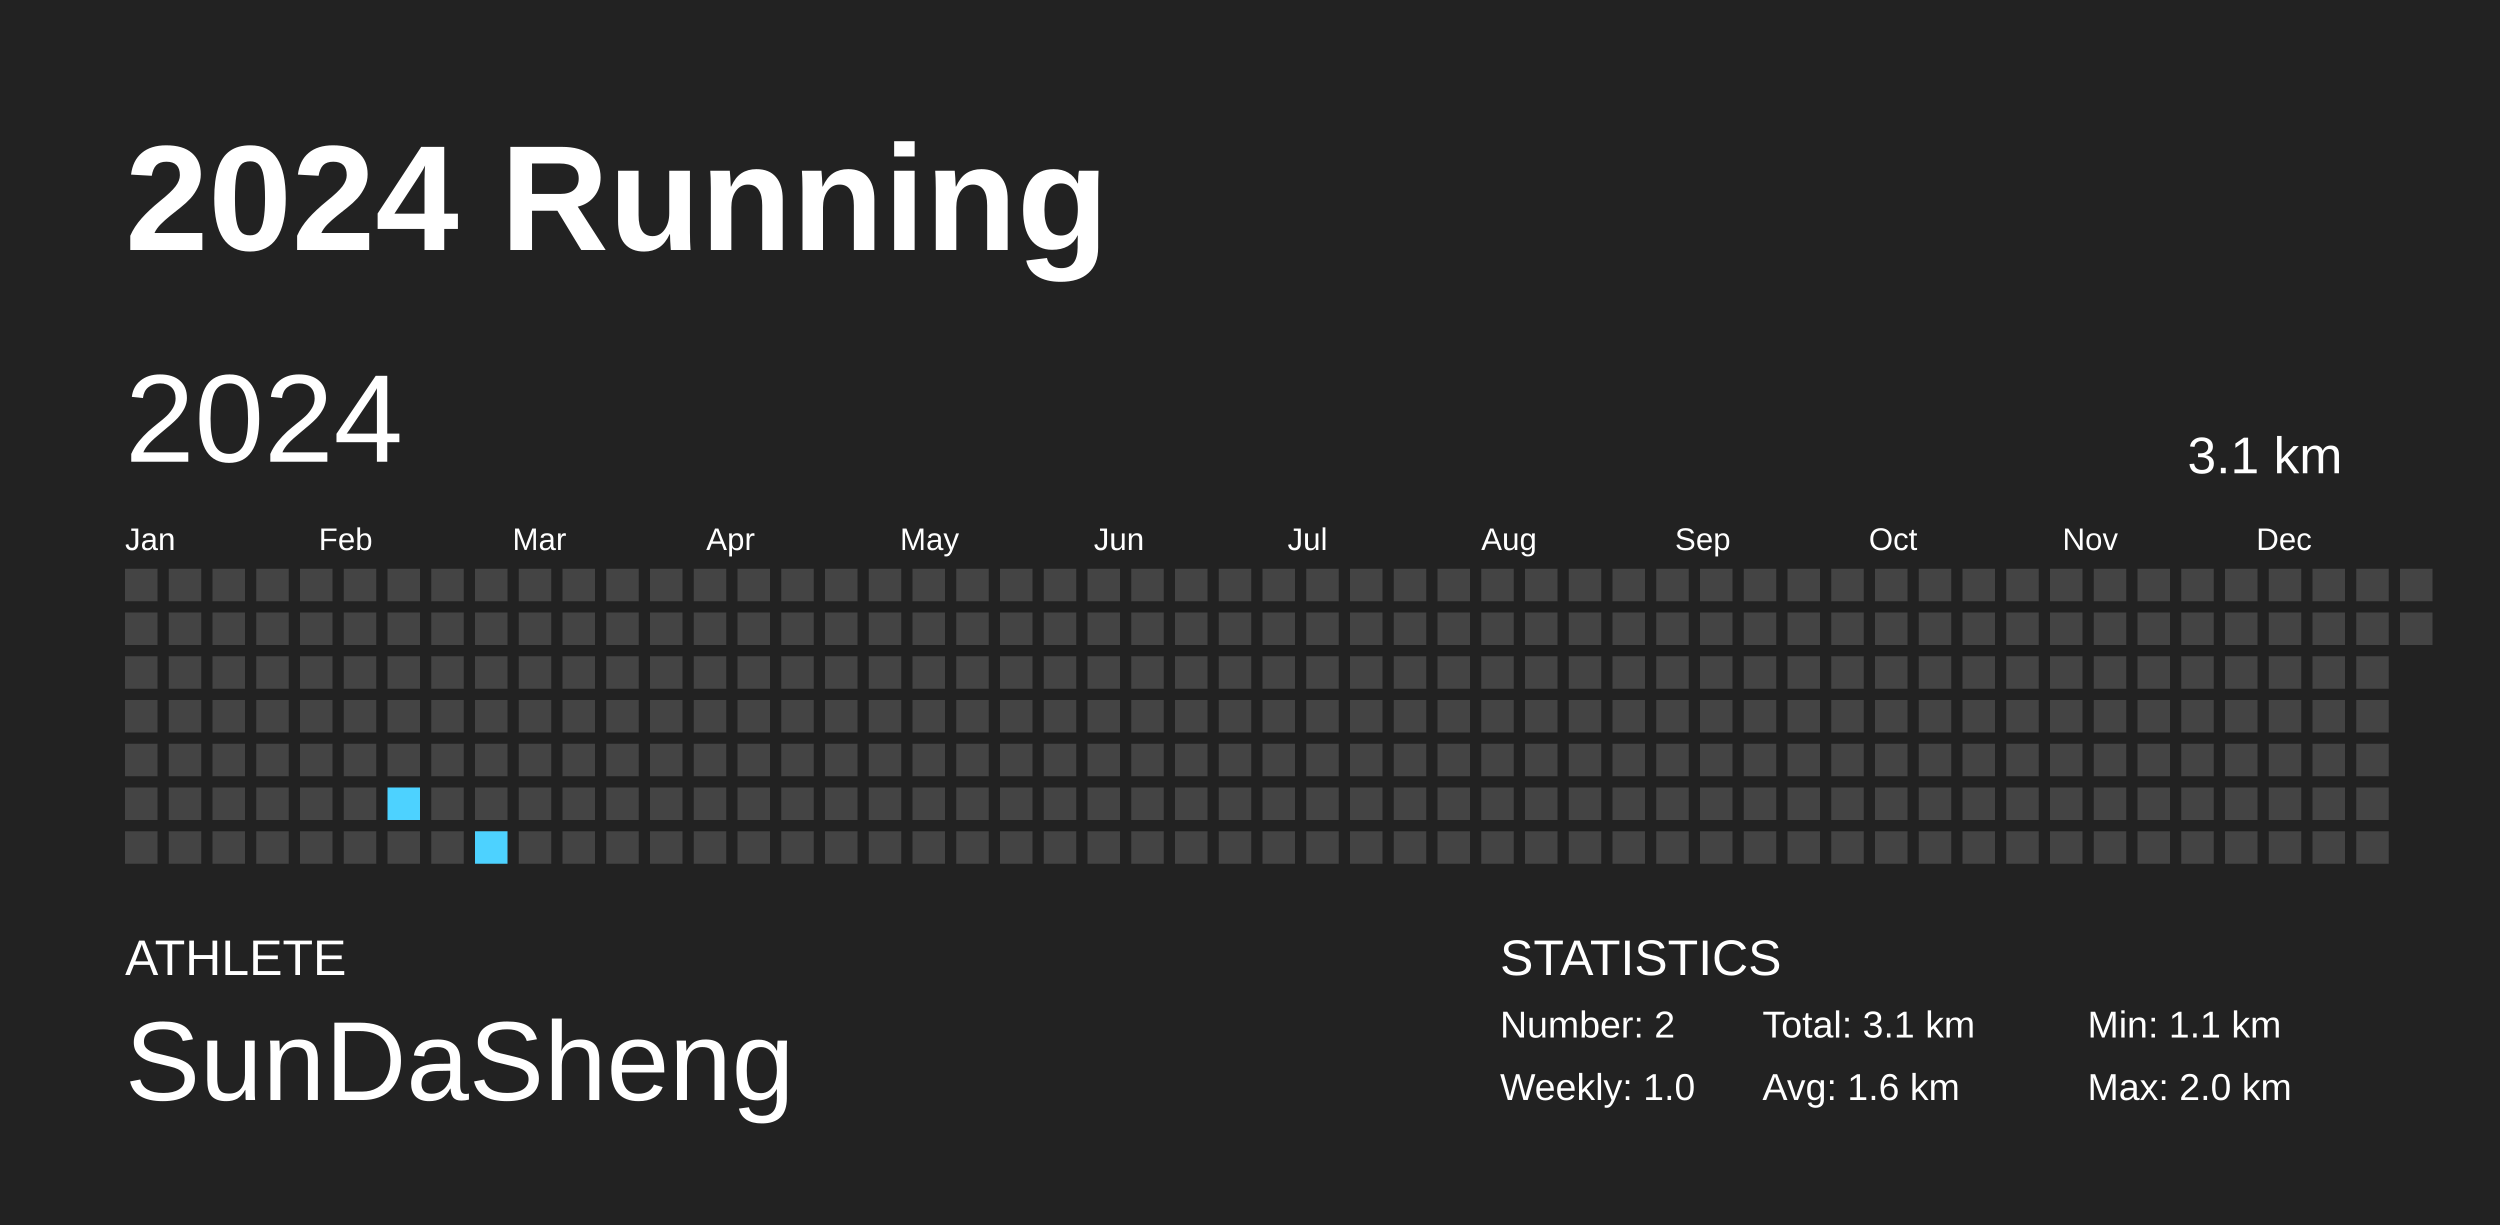
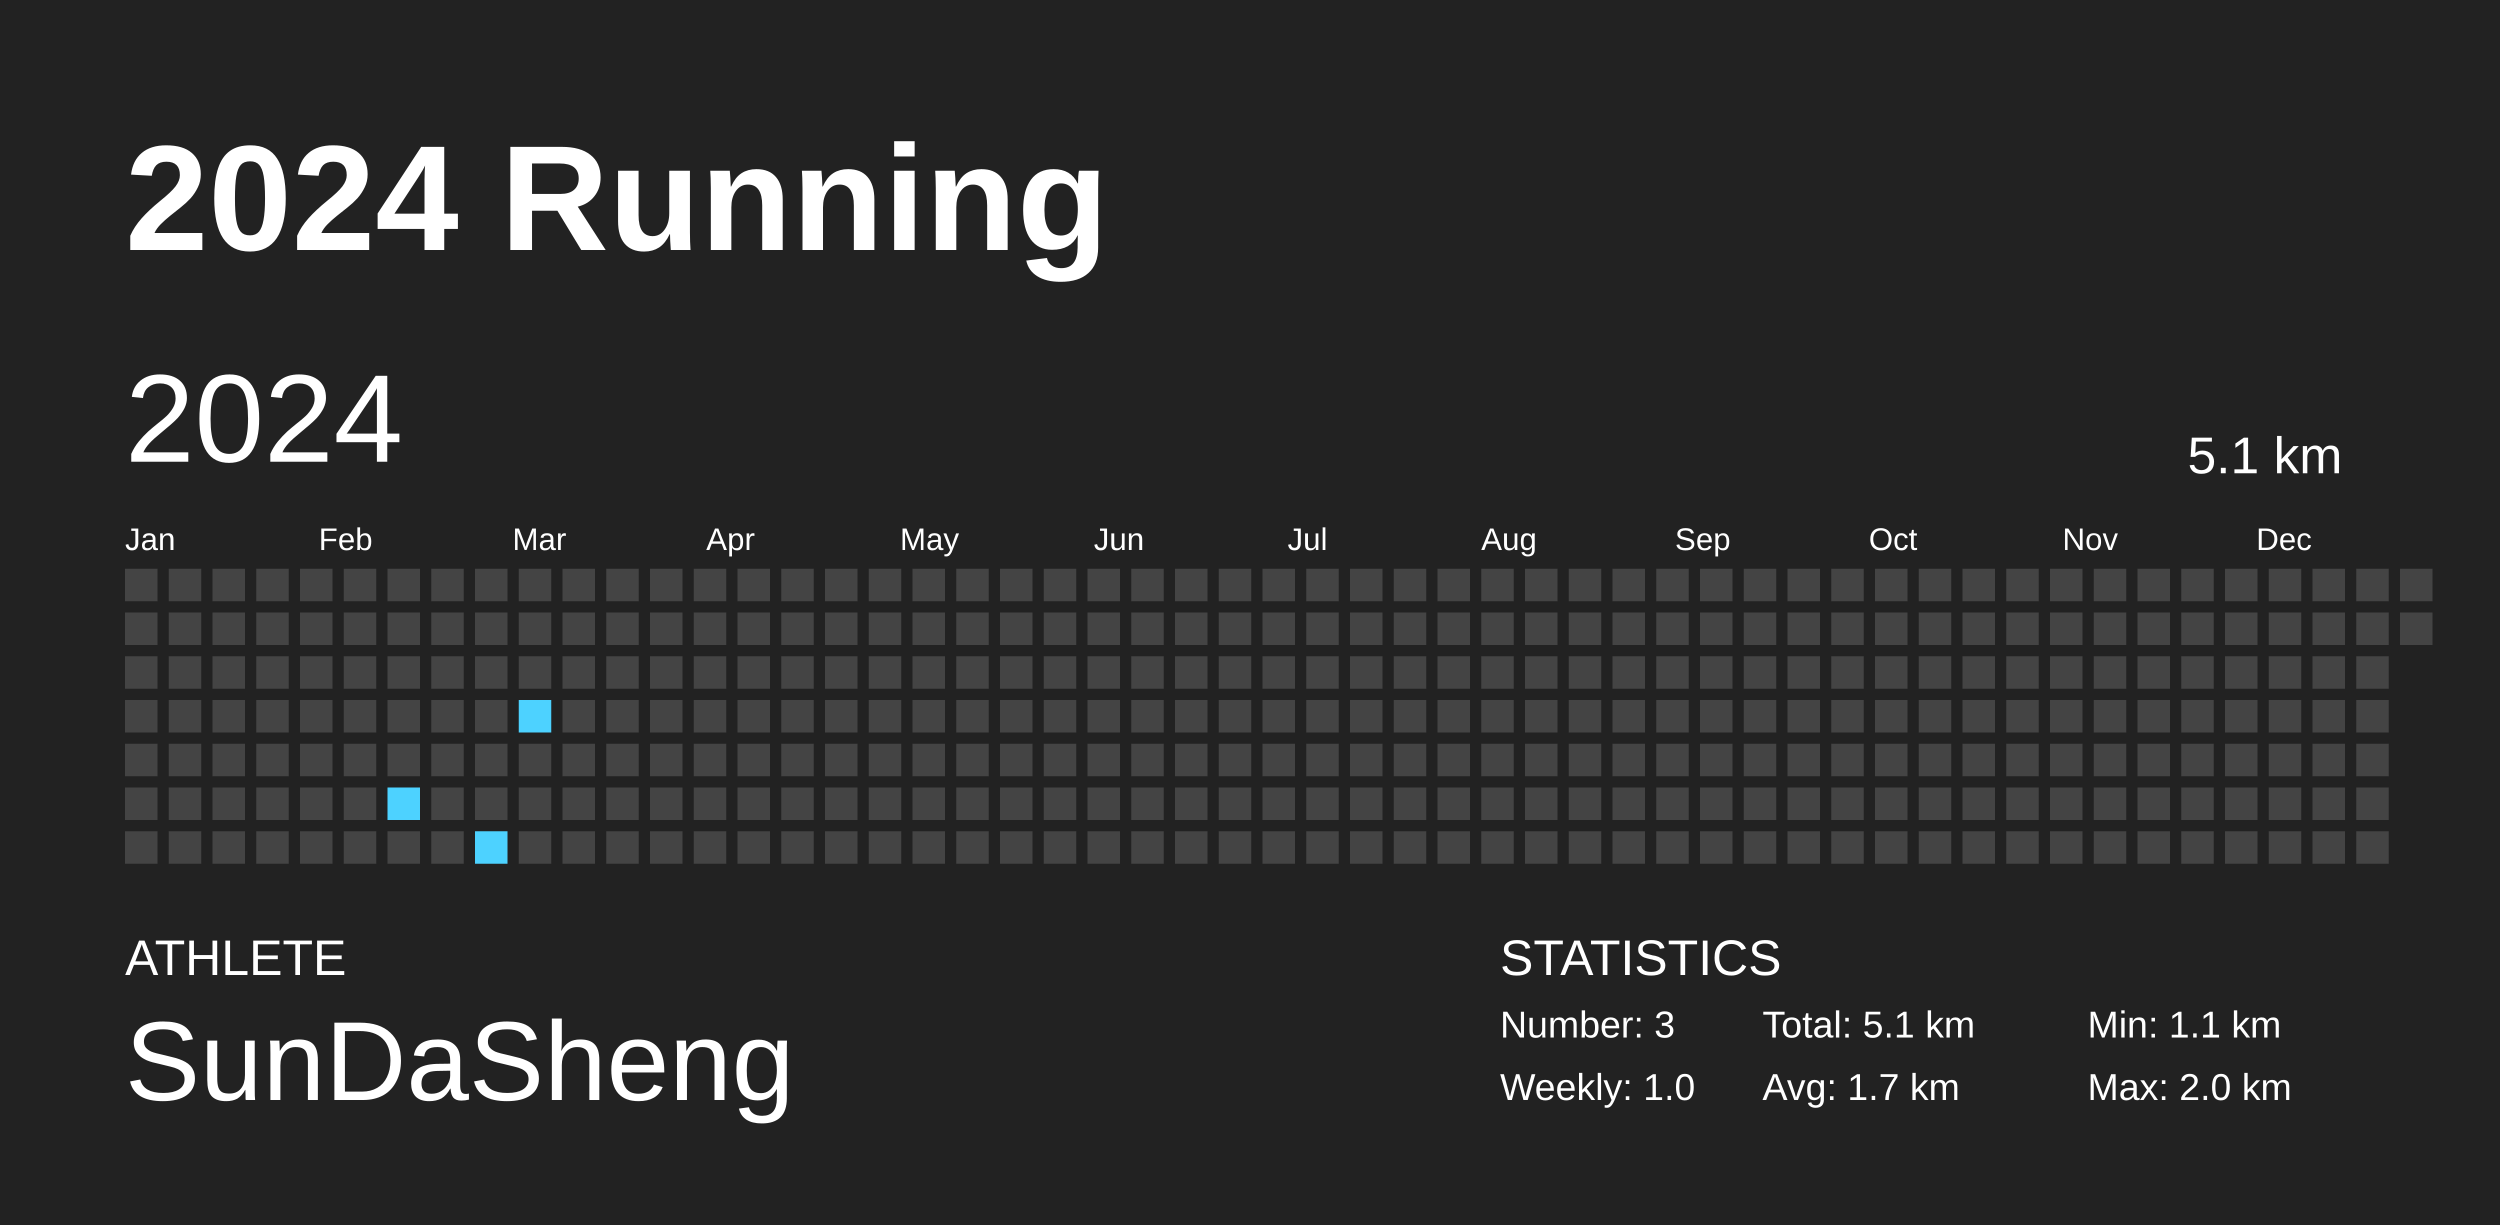
<svg xmlns="http://www.w3.org/2000/svg" baseProfile="full" height="98mm" version="1.1" viewBox="0,0,200,98" width="200mm">
  <defs />
  <rect fill="#222222" height="98" width="200" x="0" y="0" />
  <text fill="#FFFFFF" style="font-size:12px; font-family:Arial; font-weight:bold;" x="10" y="20">2024 Running</text>
  <text fill="#FFFFFF" style="font-size:4px; font-family:Arial" x="10" y="78">ATHLETE</text>
  <text fill="#FFFFFF" style="font-size:9px; font-family:Arial" x="10" y="88">SunDaSheng</text>
  <text fill="#FFFFFF" style="font-size:4px; font-family:Arial" x="120" y="78">STATISTICS</text>
-   <text fill="#FFFFFF" style="font-size:3px; font-family:Arial" x="120" y="83">Number: 2</text>
+   <text fill="#FFFFFF" style="font-size:3px; font-family:Arial" x="120" y="83">Number: 3</text>
  <text fill="#FFFFFF" style="font-size:3px; font-family:Arial" x="120" y="88">Weekly: 1.0</text>
-   <text fill="#FFFFFF" style="font-size:3px; font-family:Arial" x="141" y="83">Total: 3.1 km</text>
-   <text fill="#FFFFFF" style="font-size:3px; font-family:Arial" x="141" y="88">Avg: 1.6 km</text>
+   <text fill="#FFFFFF" style="font-size:3px; font-family:Arial" x="141" y="83">Total: 5.1 km</text>
+   <text fill="#FFFFFF" style="font-size:3px; font-family:Arial" x="141" y="88">Avg: 1.7 km</text>
  <text fill="#FFFFFF" style="font-size:3px; font-family:Arial" x="167" y="83">Min: 1.1 km</text>
  <text fill="#FFFFFF" style="font-size:3px; font-family:Arial" x="167" y="88">Max: 2.0 km</text>
  <text dominant-baseline="hanging" fill="#FFFFFF" style="font-size:10.0px; font-family:Arial;" x="10" y="30">2024</text>
-   <text dominant-baseline="hanging" fill="#FFFFFF" style="font-size:4.125px; font-family:Arial;" x="175" y="35">3.1 km</text>
+   <text dominant-baseline="hanging" fill="#FFFFFF" style="font-size:4.125px; font-family:Arial;" x="175" y="35">5.1 km</text>
  <text fill="#FFFFFF" style="font-size:2.5px; font-family:Arial" x="10.0" y="44">Jan</text>
  <text fill="#FFFFFF" style="font-size:2.5px; font-family:Arial" x="25.5" y="44">Feb</text>
  <text fill="#FFFFFF" style="font-size:2.5px; font-family:Arial" x="41.0" y="44">Mar</text>
  <text fill="#FFFFFF" style="font-size:2.5px; font-family:Arial" x="56.5" y="44">Apr</text>
  <text fill="#FFFFFF" style="font-size:2.5px; font-family:Arial" x="72.0" y="44">May</text>
  <text fill="#FFFFFF" style="font-size:2.5px; font-family:Arial" x="87.5" y="44">Jun</text>
  <text fill="#FFFFFF" style="font-size:2.5px; font-family:Arial" x="103.0" y="44">Jul</text>
  <text fill="#FFFFFF" style="font-size:2.5px; font-family:Arial" x="118.5" y="44">Aug</text>
  <text fill="#FFFFFF" style="font-size:2.5px; font-family:Arial" x="134.0" y="44">Sep</text>
  <text fill="#FFFFFF" style="font-size:2.5px; font-family:Arial" x="149.5" y="44">Oct</text>
  <text fill="#FFFFFF" style="font-size:2.5px; font-family:Arial" x="165.0" y="44">Nov</text>
  <text fill="#FFFFFF" style="font-size:2.5px; font-family:Arial" x="180.5" y="44">Dec</text>
  <rect fill="#444444" height="2.6" width="2.6" x="10.0" y="45.5" />
  <rect fill="#444444" height="2.6" width="2.6" x="10.0" y="49.0" />
  <rect fill="#444444" height="2.6" width="2.6" x="10.0" y="52.5" />
  <rect fill="#444444" height="2.6" width="2.6" x="10.0" y="56.0" />
  <rect fill="#444444" height="2.6" width="2.6" x="10.0" y="59.5" />
  <rect fill="#444444" height="2.6" width="2.6" x="10.0" y="63.0" />
  <rect fill="#444444" height="2.6" width="2.6" x="10.0" y="66.5" />
  <rect fill="#444444" height="2.6" width="2.6" x="13.5" y="45.5" />
  <rect fill="#444444" height="2.6" width="2.6" x="13.5" y="49.0" />
  <rect fill="#444444" height="2.6" width="2.6" x="13.5" y="52.5" />
  <rect fill="#444444" height="2.6" width="2.6" x="13.5" y="56.0" />
  <rect fill="#444444" height="2.6" width="2.6" x="13.5" y="59.5" />
  <rect fill="#444444" height="2.6" width="2.6" x="13.5" y="63.0" />
  <rect fill="#444444" height="2.6" width="2.6" x="13.5" y="66.5" />
  <rect fill="#444444" height="2.6" width="2.6" x="17.0" y="45.5" />
  <rect fill="#444444" height="2.6" width="2.6" x="17.0" y="49.0" />
  <rect fill="#444444" height="2.6" width="2.6" x="17.0" y="52.5" />
  <rect fill="#444444" height="2.6" width="2.6" x="17.0" y="56.0" />
  <rect fill="#444444" height="2.6" width="2.6" x="17.0" y="59.5" />
  <rect fill="#444444" height="2.6" width="2.6" x="17.0" y="63.0" />
  <rect fill="#444444" height="2.6" width="2.6" x="17.0" y="66.5" />
  <rect fill="#444444" height="2.6" width="2.6" x="20.5" y="45.5" />
  <rect fill="#444444" height="2.6" width="2.6" x="20.5" y="49.0" />
  <rect fill="#444444" height="2.6" width="2.6" x="20.5" y="52.5" />
  <rect fill="#444444" height="2.6" width="2.6" x="20.5" y="56.0" />
  <rect fill="#444444" height="2.6" width="2.6" x="20.5" y="59.5" />
  <rect fill="#444444" height="2.6" width="2.6" x="20.5" y="63.0" />
  <rect fill="#444444" height="2.6" width="2.6" x="20.5" y="66.5" />
  <rect fill="#444444" height="2.6" width="2.6" x="24.0" y="45.5" />
  <rect fill="#444444" height="2.6" width="2.6" x="24.0" y="49.0" />
  <rect fill="#444444" height="2.6" width="2.6" x="24.0" y="52.5" />
  <rect fill="#444444" height="2.6" width="2.6" x="24.0" y="56.0" />
  <rect fill="#444444" height="2.6" width="2.6" x="24.0" y="59.5" />
  <rect fill="#444444" height="2.6" width="2.6" x="24.0" y="63.0" />
  <rect fill="#444444" height="2.6" width="2.6" x="24.0" y="66.5" />
  <rect fill="#444444" height="2.6" width="2.6" x="27.5" y="45.5" />
  <rect fill="#444444" height="2.6" width="2.6" x="27.5" y="49.0" />
  <rect fill="#444444" height="2.6" width="2.6" x="27.5" y="52.5" />
  <rect fill="#444444" height="2.6" width="2.6" x="27.5" y="56.0" />
  <rect fill="#444444" height="2.6" width="2.6" x="27.5" y="59.5" />
  <rect fill="#444444" height="2.6" width="2.6" x="27.5" y="63.0" />
  <rect fill="#444444" height="2.6" width="2.6" x="27.5" y="66.5" />
  <rect fill="#444444" height="2.6" width="2.6" x="31.0" y="45.5" />
  <rect fill="#444444" height="2.6" width="2.6" x="31.0" y="49.0" />
  <rect fill="#444444" height="2.6" width="2.6" x="31.0" y="52.5" />
  <rect fill="#444444" height="2.6" width="2.6" x="31.0" y="56.0" />
  <rect fill="#444444" height="2.6" width="2.6" x="31.0" y="59.5" />
  <rect fill="#4dd2ff" height="2.6" width="2.6" x="31.0" y="63.0" />
  <rect fill="#444444" height="2.6" width="2.6" x="31.0" y="66.5" />
  <rect fill="#444444" height="2.6" width="2.6" x="34.5" y="45.5" />
  <rect fill="#444444" height="2.6" width="2.6" x="34.5" y="49.0" />
  <rect fill="#444444" height="2.6" width="2.6" x="34.5" y="52.5" />
  <rect fill="#444444" height="2.6" width="2.6" x="34.5" y="56.0" />
  <rect fill="#444444" height="2.6" width="2.6" x="34.5" y="59.5" />
  <rect fill="#444444" height="2.6" width="2.6" x="34.5" y="63.0" />
  <rect fill="#444444" height="2.6" width="2.6" x="34.5" y="66.5" />
  <rect fill="#444444" height="2.6" width="2.6" x="38.0" y="45.5" />
  <rect fill="#444444" height="2.6" width="2.6" x="38.0" y="49.0" />
  <rect fill="#444444" height="2.6" width="2.6" x="38.0" y="52.5" />
  <rect fill="#444444" height="2.6" width="2.6" x="38.0" y="56.0" />
  <rect fill="#444444" height="2.6" width="2.6" x="38.0" y="59.5" />
  <rect fill="#444444" height="2.6" width="2.6" x="38.0" y="63.0" />
  <rect fill="#4dd2ff" height="2.6" width="2.6" x="38.0" y="66.5" />
  <rect fill="#444444" height="2.6" width="2.6" x="41.5" y="45.5" />
  <rect fill="#444444" height="2.6" width="2.6" x="41.5" y="49.0" />
  <rect fill="#444444" height="2.6" width="2.6" x="41.5" y="52.5" />
-   <rect fill="#444444" height="2.6" width="2.6" x="41.5" y="56.0" />
+   <rect fill="#4dd2ff" height="2.6" width="2.6" x="41.5" y="56.0" />
  <rect fill="#444444" height="2.6" width="2.6" x="41.5" y="59.5" />
  <rect fill="#444444" height="2.6" width="2.6" x="41.5" y="63.0" />
  <rect fill="#444444" height="2.6" width="2.6" x="41.5" y="66.5" />
  <rect fill="#444444" height="2.6" width="2.6" x="45.0" y="45.5" />
  <rect fill="#444444" height="2.6" width="2.6" x="45.0" y="49.0" />
  <rect fill="#444444" height="2.6" width="2.6" x="45.0" y="52.5" />
  <rect fill="#444444" height="2.6" width="2.6" x="45.0" y="56.0" />
  <rect fill="#444444" height="2.6" width="2.6" x="45.0" y="59.5" />
  <rect fill="#444444" height="2.6" width="2.6" x="45.0" y="63.0" />
  <rect fill="#444444" height="2.6" width="2.6" x="45.0" y="66.5" />
  <rect fill="#444444" height="2.6" width="2.6" x="48.5" y="45.5" />
  <rect fill="#444444" height="2.6" width="2.6" x="48.5" y="49.0" />
  <rect fill="#444444" height="2.6" width="2.6" x="48.5" y="52.5" />
  <rect fill="#444444" height="2.6" width="2.6" x="48.5" y="56.0" />
  <rect fill="#444444" height="2.6" width="2.6" x="48.5" y="59.5" />
  <rect fill="#444444" height="2.6" width="2.6" x="48.5" y="63.0" />
  <rect fill="#444444" height="2.6" width="2.6" x="48.5" y="66.5" />
  <rect fill="#444444" height="2.6" width="2.6" x="52.0" y="45.5" />
  <rect fill="#444444" height="2.6" width="2.6" x="52.0" y="49.0" />
  <rect fill="#444444" height="2.6" width="2.6" x="52.0" y="52.5" />
  <rect fill="#444444" height="2.6" width="2.6" x="52.0" y="56.0" />
  <rect fill="#444444" height="2.6" width="2.6" x="52.0" y="59.5" />
  <rect fill="#444444" height="2.6" width="2.6" x="52.0" y="63.0" />
  <rect fill="#444444" height="2.6" width="2.6" x="52.0" y="66.5" />
  <rect fill="#444444" height="2.6" width="2.6" x="55.5" y="45.5" />
  <rect fill="#444444" height="2.6" width="2.6" x="55.5" y="49.0" />
  <rect fill="#444444" height="2.6" width="2.6" x="55.5" y="52.5" />
  <rect fill="#444444" height="2.6" width="2.6" x="55.5" y="56.0" />
  <rect fill="#444444" height="2.6" width="2.6" x="55.5" y="59.5" />
  <rect fill="#444444" height="2.6" width="2.6" x="55.5" y="63.0" />
  <rect fill="#444444" height="2.6" width="2.6" x="55.5" y="66.5" />
  <rect fill="#444444" height="2.6" width="2.6" x="59.0" y="45.5" />
  <rect fill="#444444" height="2.6" width="2.6" x="59.0" y="49.0" />
  <rect fill="#444444" height="2.6" width="2.6" x="59.0" y="52.5" />
  <rect fill="#444444" height="2.6" width="2.6" x="59.0" y="56.0" />
  <rect fill="#444444" height="2.6" width="2.6" x="59.0" y="59.5" />
  <rect fill="#444444" height="2.6" width="2.6" x="59.0" y="63.0" />
  <rect fill="#444444" height="2.6" width="2.6" x="59.0" y="66.5" />
  <rect fill="#444444" height="2.6" width="2.6" x="62.5" y="45.5" />
  <rect fill="#444444" height="2.6" width="2.6" x="62.5" y="49.0" />
  <rect fill="#444444" height="2.6" width="2.6" x="62.5" y="52.5" />
  <rect fill="#444444" height="2.6" width="2.6" x="62.5" y="56.0" />
  <rect fill="#444444" height="2.6" width="2.6" x="62.5" y="59.5" />
  <rect fill="#444444" height="2.6" width="2.6" x="62.5" y="63.0" />
  <rect fill="#444444" height="2.6" width="2.6" x="62.5" y="66.5" />
  <rect fill="#444444" height="2.6" width="2.6" x="66.0" y="45.5" />
  <rect fill="#444444" height="2.6" width="2.6" x="66.0" y="49.0" />
  <rect fill="#444444" height="2.6" width="2.6" x="66.0" y="52.5" />
  <rect fill="#444444" height="2.6" width="2.6" x="66.0" y="56.0" />
  <rect fill="#444444" height="2.6" width="2.6" x="66.0" y="59.5" />
  <rect fill="#444444" height="2.6" width="2.6" x="66.0" y="63.0" />
  <rect fill="#444444" height="2.6" width="2.6" x="66.0" y="66.5" />
  <rect fill="#444444" height="2.6" width="2.6" x="69.5" y="45.5" />
  <rect fill="#444444" height="2.6" width="2.6" x="69.5" y="49.0" />
  <rect fill="#444444" height="2.6" width="2.6" x="69.5" y="52.5" />
  <rect fill="#444444" height="2.6" width="2.6" x="69.5" y="56.0" />
  <rect fill="#444444" height="2.6" width="2.6" x="69.5" y="59.5" />
  <rect fill="#444444" height="2.6" width="2.6" x="69.5" y="63.0" />
  <rect fill="#444444" height="2.6" width="2.6" x="69.5" y="66.5" />
  <rect fill="#444444" height="2.6" width="2.6" x="73.0" y="45.5" />
  <rect fill="#444444" height="2.6" width="2.6" x="73.0" y="49.0" />
  <rect fill="#444444" height="2.6" width="2.6" x="73.0" y="52.5" />
  <rect fill="#444444" height="2.6" width="2.6" x="73.0" y="56.0" />
  <rect fill="#444444" height="2.6" width="2.6" x="73.0" y="59.5" />
  <rect fill="#444444" height="2.6" width="2.6" x="73.0" y="63.0" />
  <rect fill="#444444" height="2.6" width="2.6" x="73.0" y="66.5" />
  <rect fill="#444444" height="2.6" width="2.6" x="76.5" y="45.5" />
  <rect fill="#444444" height="2.6" width="2.6" x="76.5" y="49.0" />
  <rect fill="#444444" height="2.6" width="2.6" x="76.5" y="52.5" />
  <rect fill="#444444" height="2.6" width="2.6" x="76.5" y="56.0" />
  <rect fill="#444444" height="2.6" width="2.6" x="76.5" y="59.5" />
  <rect fill="#444444" height="2.6" width="2.6" x="76.5" y="63.0" />
  <rect fill="#444444" height="2.6" width="2.6" x="76.5" y="66.5" />
  <rect fill="#444444" height="2.6" width="2.6" x="80.0" y="45.5" />
  <rect fill="#444444" height="2.6" width="2.6" x="80.0" y="49.0" />
  <rect fill="#444444" height="2.6" width="2.6" x="80.0" y="52.5" />
  <rect fill="#444444" height="2.6" width="2.6" x="80.0" y="56.0" />
  <rect fill="#444444" height="2.6" width="2.6" x="80.0" y="59.5" />
  <rect fill="#444444" height="2.6" width="2.6" x="80.0" y="63.0" />
  <rect fill="#444444" height="2.6" width="2.6" x="80.0" y="66.5" />
  <rect fill="#444444" height="2.6" width="2.6" x="83.5" y="45.5" />
  <rect fill="#444444" height="2.6" width="2.6" x="83.5" y="49.0" />
  <rect fill="#444444" height="2.6" width="2.6" x="83.5" y="52.5" />
  <rect fill="#444444" height="2.6" width="2.6" x="83.5" y="56.0" />
  <rect fill="#444444" height="2.6" width="2.6" x="83.5" y="59.5" />
  <rect fill="#444444" height="2.6" width="2.6" x="83.5" y="63.0" />
  <rect fill="#444444" height="2.6" width="2.6" x="83.5" y="66.5" />
  <rect fill="#444444" height="2.6" width="2.6" x="87.0" y="45.5" />
  <rect fill="#444444" height="2.6" width="2.6" x="87.0" y="49.0" />
  <rect fill="#444444" height="2.6" width="2.6" x="87.0" y="52.5" />
  <rect fill="#444444" height="2.6" width="2.6" x="87.0" y="56.0" />
  <rect fill="#444444" height="2.6" width="2.6" x="87.0" y="59.5" />
  <rect fill="#444444" height="2.6" width="2.6" x="87.0" y="63.0" />
  <rect fill="#444444" height="2.6" width="2.6" x="87.0" y="66.5" />
  <rect fill="#444444" height="2.6" width="2.6" x="90.5" y="45.5" />
  <rect fill="#444444" height="2.6" width="2.6" x="90.5" y="49.0" />
  <rect fill="#444444" height="2.6" width="2.6" x="90.5" y="52.5" />
  <rect fill="#444444" height="2.6" width="2.6" x="90.5" y="56.0" />
  <rect fill="#444444" height="2.6" width="2.6" x="90.5" y="59.5" />
  <rect fill="#444444" height="2.6" width="2.6" x="90.5" y="63.0" />
  <rect fill="#444444" height="2.6" width="2.6" x="90.5" y="66.5" />
  <rect fill="#444444" height="2.6" width="2.6" x="94.0" y="45.5" />
  <rect fill="#444444" height="2.6" width="2.6" x="94.0" y="49.0" />
  <rect fill="#444444" height="2.6" width="2.6" x="94.0" y="52.5" />
  <rect fill="#444444" height="2.6" width="2.6" x="94.0" y="56.0" />
  <rect fill="#444444" height="2.6" width="2.6" x="94.0" y="59.5" />
  <rect fill="#444444" height="2.6" width="2.6" x="94.0" y="63.0" />
  <rect fill="#444444" height="2.6" width="2.6" x="94.0" y="66.5" />
  <rect fill="#444444" height="2.6" width="2.6" x="97.5" y="45.5" />
  <rect fill="#444444" height="2.6" width="2.6" x="97.5" y="49.0" />
  <rect fill="#444444" height="2.6" width="2.6" x="97.5" y="52.5" />
  <rect fill="#444444" height="2.6" width="2.6" x="97.5" y="56.0" />
  <rect fill="#444444" height="2.6" width="2.6" x="97.5" y="59.5" />
  <rect fill="#444444" height="2.6" width="2.6" x="97.5" y="63.0" />
  <rect fill="#444444" height="2.6" width="2.6" x="97.5" y="66.5" />
  <rect fill="#444444" height="2.6" width="2.6" x="101.0" y="45.5" />
  <rect fill="#444444" height="2.6" width="2.6" x="101.0" y="49.0" />
  <rect fill="#444444" height="2.6" width="2.6" x="101.0" y="52.5" />
  <rect fill="#444444" height="2.6" width="2.6" x="101.0" y="56.0" />
  <rect fill="#444444" height="2.6" width="2.6" x="101.0" y="59.5" />
  <rect fill="#444444" height="2.6" width="2.6" x="101.0" y="63.0" />
  <rect fill="#444444" height="2.6" width="2.6" x="101.0" y="66.5" />
  <rect fill="#444444" height="2.6" width="2.6" x="104.5" y="45.5" />
  <rect fill="#444444" height="2.6" width="2.6" x="104.5" y="49.0" />
  <rect fill="#444444" height="2.6" width="2.6" x="104.5" y="52.5" />
  <rect fill="#444444" height="2.6" width="2.6" x="104.5" y="56.0" />
  <rect fill="#444444" height="2.6" width="2.6" x="104.5" y="59.5" />
  <rect fill="#444444" height="2.6" width="2.6" x="104.5" y="63.0" />
  <rect fill="#444444" height="2.6" width="2.6" x="104.5" y="66.5" />
  <rect fill="#444444" height="2.6" width="2.6" x="108.0" y="45.5" />
  <rect fill="#444444" height="2.6" width="2.6" x="108.0" y="49.0" />
  <rect fill="#444444" height="2.6" width="2.6" x="108.0" y="52.5" />
  <rect fill="#444444" height="2.6" width="2.6" x="108.0" y="56.0" />
  <rect fill="#444444" height="2.6" width="2.6" x="108.0" y="59.5" />
  <rect fill="#444444" height="2.6" width="2.6" x="108.0" y="63.0" />
  <rect fill="#444444" height="2.6" width="2.6" x="108.0" y="66.5" />
  <rect fill="#444444" height="2.6" width="2.6" x="111.5" y="45.5" />
  <rect fill="#444444" height="2.6" width="2.6" x="111.5" y="49.0" />
  <rect fill="#444444" height="2.6" width="2.6" x="111.5" y="52.5" />
  <rect fill="#444444" height="2.6" width="2.6" x="111.5" y="56.0" />
  <rect fill="#444444" height="2.6" width="2.6" x="111.5" y="59.5" />
  <rect fill="#444444" height="2.6" width="2.6" x="111.5" y="63.0" />
  <rect fill="#444444" height="2.6" width="2.6" x="111.5" y="66.5" />
  <rect fill="#444444" height="2.6" width="2.6" x="115.0" y="45.5" />
  <rect fill="#444444" height="2.6" width="2.6" x="115.0" y="49.0" />
  <rect fill="#444444" height="2.6" width="2.6" x="115.0" y="52.5" />
  <rect fill="#444444" height="2.6" width="2.6" x="115.0" y="56.0" />
  <rect fill="#444444" height="2.6" width="2.6" x="115.0" y="59.5" />
  <rect fill="#444444" height="2.6" width="2.6" x="115.0" y="63.0" />
  <rect fill="#444444" height="2.6" width="2.6" x="115.0" y="66.5" />
  <rect fill="#444444" height="2.6" width="2.6" x="118.5" y="45.5" />
  <rect fill="#444444" height="2.6" width="2.6" x="118.5" y="49.0" />
  <rect fill="#444444" height="2.6" width="2.6" x="118.5" y="52.5" />
  <rect fill="#444444" height="2.6" width="2.6" x="118.5" y="56.0" />
  <rect fill="#444444" height="2.6" width="2.6" x="118.5" y="59.5" />
  <rect fill="#444444" height="2.6" width="2.6" x="118.5" y="63.0" />
  <rect fill="#444444" height="2.6" width="2.6" x="118.5" y="66.5" />
  <rect fill="#444444" height="2.6" width="2.6" x="122.0" y="45.5" />
  <rect fill="#444444" height="2.6" width="2.6" x="122.0" y="49.0" />
  <rect fill="#444444" height="2.6" width="2.6" x="122.0" y="52.5" />
  <rect fill="#444444" height="2.6" width="2.6" x="122.0" y="56.0" />
  <rect fill="#444444" height="2.6" width="2.6" x="122.0" y="59.5" />
  <rect fill="#444444" height="2.6" width="2.6" x="122.0" y="63.0" />
  <rect fill="#444444" height="2.6" width="2.6" x="122.0" y="66.5" />
  <rect fill="#444444" height="2.6" width="2.6" x="125.5" y="45.5" />
  <rect fill="#444444" height="2.6" width="2.6" x="125.5" y="49.0" />
  <rect fill="#444444" height="2.6" width="2.6" x="125.5" y="52.5" />
  <rect fill="#444444" height="2.6" width="2.6" x="125.5" y="56.0" />
  <rect fill="#444444" height="2.6" width="2.6" x="125.5" y="59.5" />
  <rect fill="#444444" height="2.6" width="2.6" x="125.5" y="63.0" />
  <rect fill="#444444" height="2.6" width="2.6" x="125.5" y="66.5" />
  <rect fill="#444444" height="2.6" width="2.6" x="129.0" y="45.5" />
  <rect fill="#444444" height="2.6" width="2.6" x="129.0" y="49.0" />
  <rect fill="#444444" height="2.6" width="2.6" x="129.0" y="52.5" />
  <rect fill="#444444" height="2.6" width="2.6" x="129.0" y="56.0" />
  <rect fill="#444444" height="2.6" width="2.6" x="129.0" y="59.5" />
  <rect fill="#444444" height="2.6" width="2.6" x="129.0" y="63.0" />
  <rect fill="#444444" height="2.6" width="2.6" x="129.0" y="66.5" />
  <rect fill="#444444" height="2.6" width="2.6" x="132.5" y="45.5" />
  <rect fill="#444444" height="2.6" width="2.6" x="132.5" y="49.0" />
  <rect fill="#444444" height="2.6" width="2.6" x="132.5" y="52.5" />
  <rect fill="#444444" height="2.6" width="2.6" x="132.5" y="56.0" />
  <rect fill="#444444" height="2.6" width="2.6" x="132.5" y="59.5" />
  <rect fill="#444444" height="2.6" width="2.6" x="132.5" y="63.0" />
  <rect fill="#444444" height="2.6" width="2.6" x="132.5" y="66.5" />
  <rect fill="#444444" height="2.6" width="2.6" x="136.0" y="45.5" />
  <rect fill="#444444" height="2.6" width="2.6" x="136.0" y="49.0" />
  <rect fill="#444444" height="2.6" width="2.6" x="136.0" y="52.5" />
  <rect fill="#444444" height="2.6" width="2.6" x="136.0" y="56.0" />
  <rect fill="#444444" height="2.6" width="2.6" x="136.0" y="59.5" />
  <rect fill="#444444" height="2.6" width="2.6" x="136.0" y="63.0" />
  <rect fill="#444444" height="2.6" width="2.6" x="136.0" y="66.5" />
  <rect fill="#444444" height="2.6" width="2.6" x="139.5" y="45.5" />
  <rect fill="#444444" height="2.6" width="2.6" x="139.5" y="49.0" />
  <rect fill="#444444" height="2.6" width="2.6" x="139.5" y="52.5" />
  <rect fill="#444444" height="2.6" width="2.6" x="139.5" y="56.0" />
  <rect fill="#444444" height="2.6" width="2.6" x="139.5" y="59.5" />
  <rect fill="#444444" height="2.6" width="2.6" x="139.5" y="63.0" />
  <rect fill="#444444" height="2.6" width="2.6" x="139.5" y="66.5" />
  <rect fill="#444444" height="2.6" width="2.6" x="143.0" y="45.5" />
  <rect fill="#444444" height="2.6" width="2.6" x="143.0" y="49.0" />
  <rect fill="#444444" height="2.6" width="2.6" x="143.0" y="52.5" />
  <rect fill="#444444" height="2.6" width="2.6" x="143.0" y="56.0" />
  <rect fill="#444444" height="2.6" width="2.6" x="143.0" y="59.5" />
  <rect fill="#444444" height="2.6" width="2.6" x="143.0" y="63.0" />
  <rect fill="#444444" height="2.6" width="2.6" x="143.0" y="66.5" />
  <rect fill="#444444" height="2.6" width="2.6" x="146.5" y="45.5" />
  <rect fill="#444444" height="2.6" width="2.6" x="146.5" y="49.0" />
  <rect fill="#444444" height="2.6" width="2.6" x="146.5" y="52.5" />
  <rect fill="#444444" height="2.6" width="2.6" x="146.5" y="56.0" />
  <rect fill="#444444" height="2.6" width="2.6" x="146.5" y="59.5" />
  <rect fill="#444444" height="2.6" width="2.6" x="146.5" y="63.0" />
  <rect fill="#444444" height="2.6" width="2.6" x="146.5" y="66.5" />
  <rect fill="#444444" height="2.6" width="2.6" x="150.0" y="45.5" />
  <rect fill="#444444" height="2.6" width="2.6" x="150.0" y="49.0" />
  <rect fill="#444444" height="2.6" width="2.6" x="150.0" y="52.5" />
  <rect fill="#444444" height="2.6" width="2.6" x="150.0" y="56.0" />
  <rect fill="#444444" height="2.6" width="2.6" x="150.0" y="59.5" />
  <rect fill="#444444" height="2.6" width="2.6" x="150.0" y="63.0" />
  <rect fill="#444444" height="2.6" width="2.6" x="150.0" y="66.5" />
  <rect fill="#444444" height="2.6" width="2.6" x="153.5" y="45.5" />
  <rect fill="#444444" height="2.6" width="2.6" x="153.5" y="49.0" />
  <rect fill="#444444" height="2.6" width="2.6" x="153.5" y="52.5" />
  <rect fill="#444444" height="2.6" width="2.6" x="153.5" y="56.0" />
  <rect fill="#444444" height="2.6" width="2.6" x="153.5" y="59.5" />
  <rect fill="#444444" height="2.6" width="2.6" x="153.5" y="63.0" />
  <rect fill="#444444" height="2.6" width="2.6" x="153.5" y="66.5" />
  <rect fill="#444444" height="2.6" width="2.6" x="157.0" y="45.5" />
  <rect fill="#444444" height="2.6" width="2.6" x="157.0" y="49.0" />
  <rect fill="#444444" height="2.6" width="2.6" x="157.0" y="52.5" />
  <rect fill="#444444" height="2.6" width="2.6" x="157.0" y="56.0" />
  <rect fill="#444444" height="2.6" width="2.6" x="157.0" y="59.5" />
  <rect fill="#444444" height="2.6" width="2.6" x="157.0" y="63.0" />
  <rect fill="#444444" height="2.6" width="2.6" x="157.0" y="66.5" />
  <rect fill="#444444" height="2.6" width="2.6" x="160.5" y="45.5" />
  <rect fill="#444444" height="2.6" width="2.6" x="160.5" y="49.0" />
  <rect fill="#444444" height="2.6" width="2.6" x="160.5" y="52.5" />
  <rect fill="#444444" height="2.6" width="2.6" x="160.5" y="56.0" />
  <rect fill="#444444" height="2.6" width="2.6" x="160.5" y="59.5" />
  <rect fill="#444444" height="2.6" width="2.6" x="160.5" y="63.0" />
  <rect fill="#444444" height="2.6" width="2.6" x="160.5" y="66.5" />
  <rect fill="#444444" height="2.6" width="2.6" x="164.0" y="45.5" />
  <rect fill="#444444" height="2.6" width="2.6" x="164.0" y="49.0" />
  <rect fill="#444444" height="2.6" width="2.6" x="164.0" y="52.5" />
  <rect fill="#444444" height="2.6" width="2.6" x="164.0" y="56.0" />
  <rect fill="#444444" height="2.6" width="2.6" x="164.0" y="59.5" />
  <rect fill="#444444" height="2.6" width="2.6" x="164.0" y="63.0" />
  <rect fill="#444444" height="2.6" width="2.6" x="164.0" y="66.5" />
  <rect fill="#444444" height="2.6" width="2.6" x="167.5" y="45.5" />
  <rect fill="#444444" height="2.6" width="2.6" x="167.5" y="49.0" />
  <rect fill="#444444" height="2.6" width="2.6" x="167.5" y="52.5" />
  <rect fill="#444444" height="2.6" width="2.6" x="167.5" y="56.0" />
  <rect fill="#444444" height="2.6" width="2.6" x="167.5" y="59.5" />
  <rect fill="#444444" height="2.6" width="2.6" x="167.5" y="63.0" />
  <rect fill="#444444" height="2.6" width="2.6" x="167.5" y="66.5" />
  <rect fill="#444444" height="2.6" width="2.6" x="171.0" y="45.5" />
  <rect fill="#444444" height="2.6" width="2.6" x="171.0" y="49.0" />
  <rect fill="#444444" height="2.6" width="2.6" x="171.0" y="52.5" />
  <rect fill="#444444" height="2.6" width="2.6" x="171.0" y="56.0" />
  <rect fill="#444444" height="2.6" width="2.6" x="171.0" y="59.5" />
  <rect fill="#444444" height="2.6" width="2.6" x="171.0" y="63.0" />
  <rect fill="#444444" height="2.6" width="2.6" x="171.0" y="66.5" />
  <rect fill="#444444" height="2.6" width="2.6" x="174.5" y="45.5" />
  <rect fill="#444444" height="2.6" width="2.6" x="174.5" y="49.0" />
  <rect fill="#444444" height="2.6" width="2.6" x="174.5" y="52.5" />
  <rect fill="#444444" height="2.6" width="2.6" x="174.5" y="56.0" />
  <rect fill="#444444" height="2.6" width="2.6" x="174.5" y="59.5" />
  <rect fill="#444444" height="2.6" width="2.6" x="174.5" y="63.0" />
  <rect fill="#444444" height="2.6" width="2.6" x="174.5" y="66.5" />
  <rect fill="#444444" height="2.6" width="2.6" x="178.0" y="45.5" />
  <rect fill="#444444" height="2.6" width="2.6" x="178.0" y="49.0" />
  <rect fill="#444444" height="2.6" width="2.6" x="178.0" y="52.5" />
  <rect fill="#444444" height="2.6" width="2.6" x="178.0" y="56.0" />
  <rect fill="#444444" height="2.6" width="2.6" x="178.0" y="59.5" />
  <rect fill="#444444" height="2.6" width="2.6" x="178.0" y="63.0" />
  <rect fill="#444444" height="2.6" width="2.6" x="178.0" y="66.5" />
  <rect fill="#444444" height="2.6" width="2.6" x="181.5" y="45.5" />
  <rect fill="#444444" height="2.6" width="2.6" x="181.5" y="49.0" />
  <rect fill="#444444" height="2.6" width="2.6" x="181.5" y="52.5" />
  <rect fill="#444444" height="2.6" width="2.6" x="181.5" y="56.0" />
  <rect fill="#444444" height="2.6" width="2.6" x="181.5" y="59.5" />
  <rect fill="#444444" height="2.6" width="2.6" x="181.5" y="63.0" />
  <rect fill="#444444" height="2.6" width="2.6" x="181.5" y="66.5" />
  <rect fill="#444444" height="2.6" width="2.6" x="185.0" y="45.5" />
  <rect fill="#444444" height="2.6" width="2.6" x="185.0" y="49.0" />
  <rect fill="#444444" height="2.6" width="2.6" x="185.0" y="52.5" />
  <rect fill="#444444" height="2.6" width="2.6" x="185.0" y="56.0" />
  <rect fill="#444444" height="2.6" width="2.6" x="185.0" y="59.5" />
  <rect fill="#444444" height="2.6" width="2.6" x="185.0" y="63.0" />
  <rect fill="#444444" height="2.6" width="2.6" x="185.0" y="66.5" />
  <rect fill="#444444" height="2.6" width="2.6" x="188.5" y="45.5" />
  <rect fill="#444444" height="2.6" width="2.6" x="188.5" y="49.0" />
  <rect fill="#444444" height="2.6" width="2.6" x="188.5" y="52.5" />
  <rect fill="#444444" height="2.6" width="2.6" x="188.5" y="56.0" />
  <rect fill="#444444" height="2.6" width="2.6" x="188.5" y="59.5" />
  <rect fill="#444444" height="2.6" width="2.6" x="188.5" y="63.0" />
  <rect fill="#444444" height="2.6" width="2.6" x="188.5" y="66.5" />
  <rect fill="#444444" height="2.6" width="2.6" x="192.0" y="45.5" />
  <rect fill="#444444" height="2.6" width="2.6" x="192.0" y="49.0" />
</svg>
